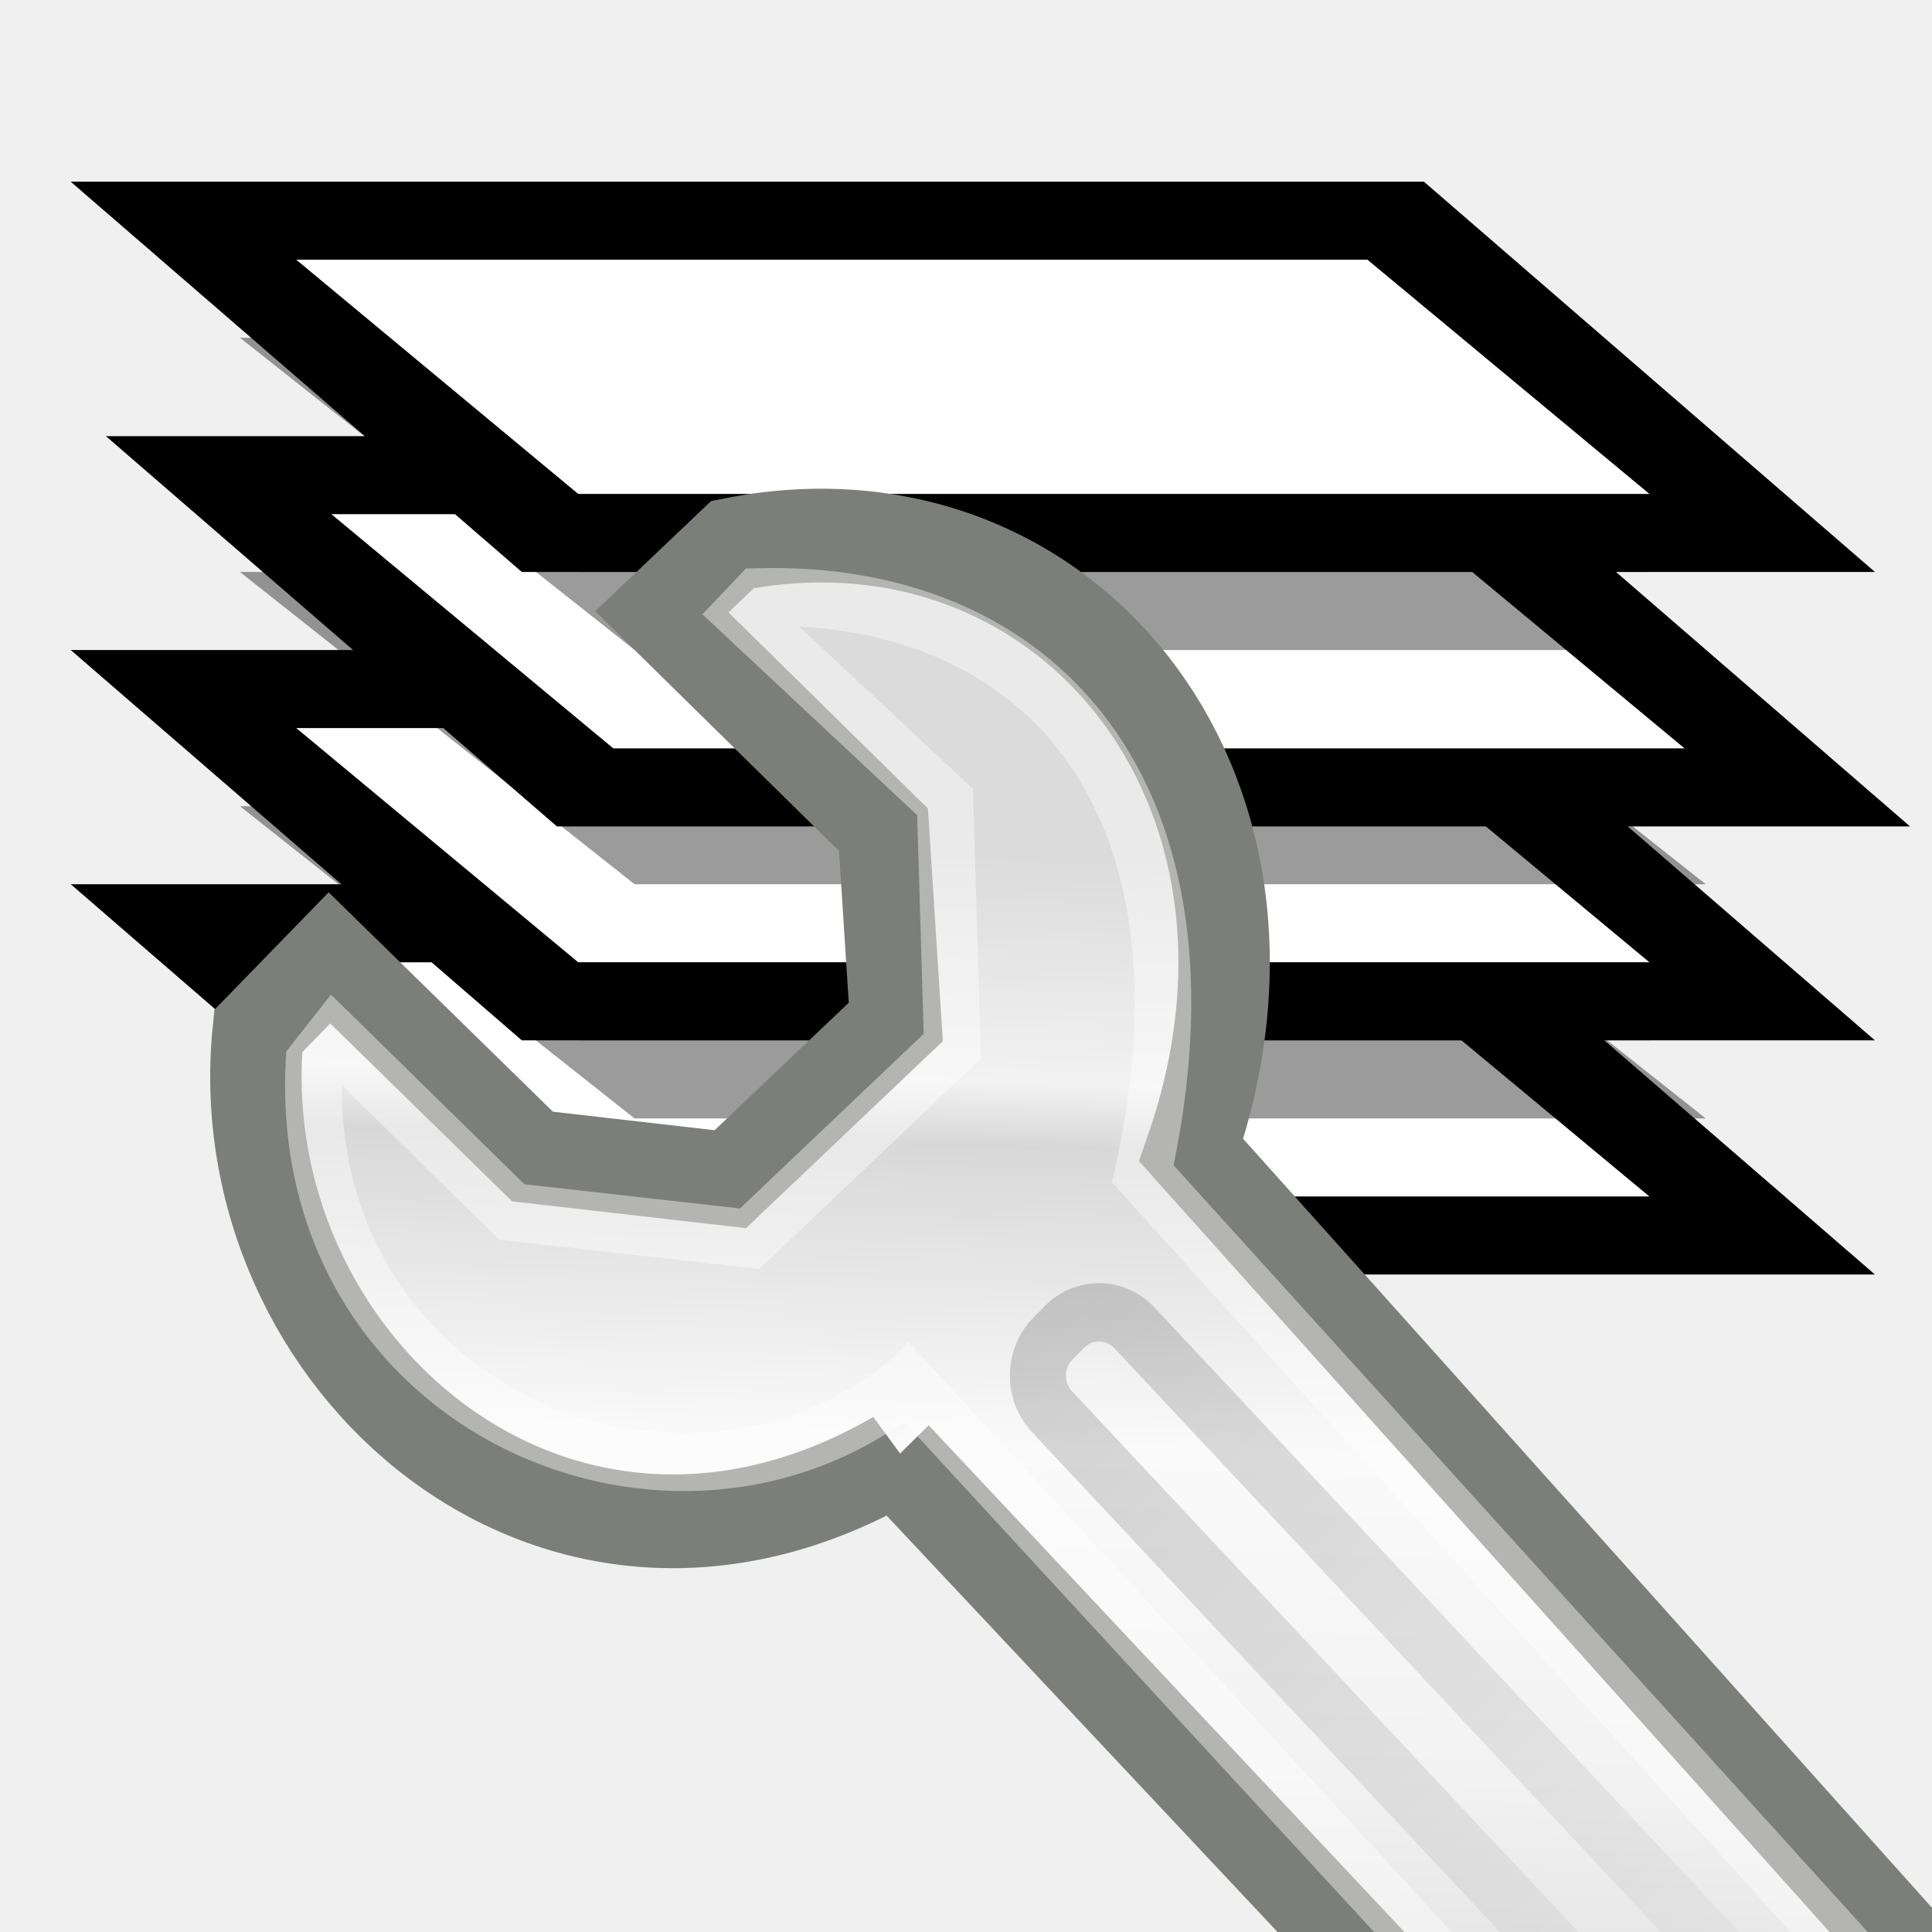
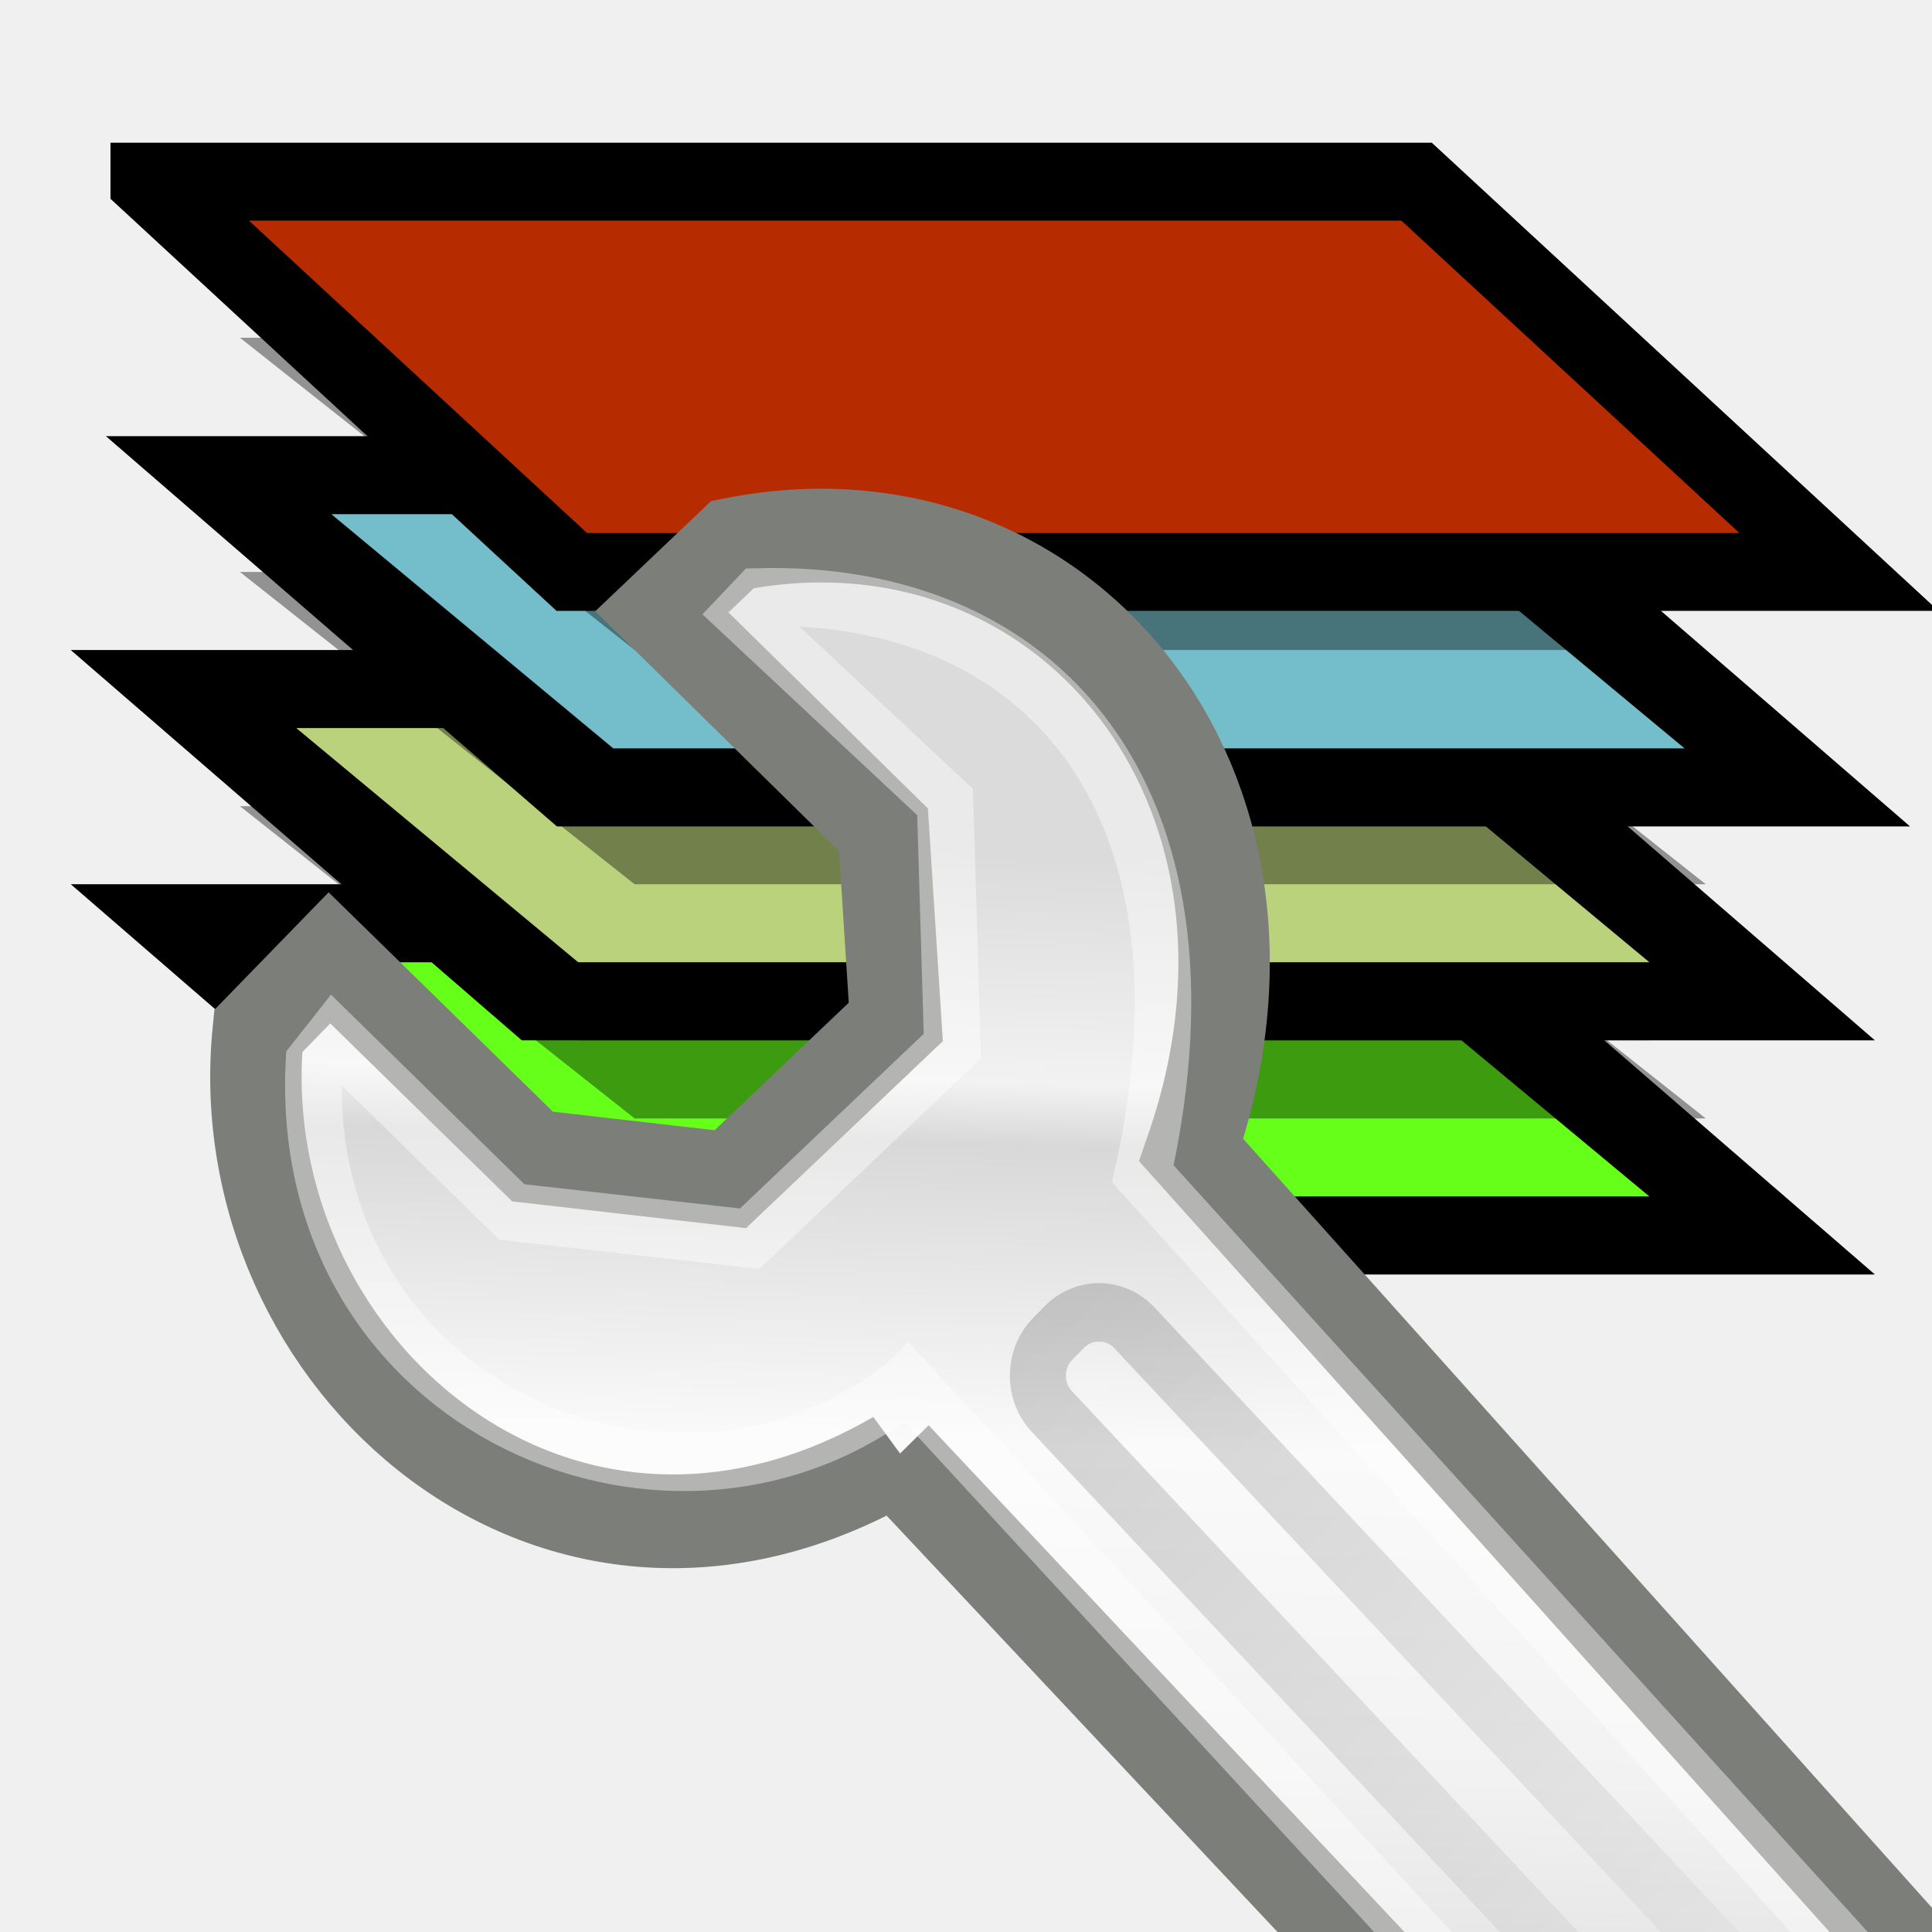
- <svg xmlns="http://www.w3.org/2000/svg" height="48" width="48" version="1.1">
-   <defs>
+ <svg xmlns="http://www.w3.org/2000/svg" height="48" width="48" version="1.1" id="svg4244">
+   <defs id="defs4246">
    <linearGradient id="e" y2="39.685" gradientUnits="userSpaceOnUse" x2="34.534" gradientTransform="matrix(1.077,0,0,1.022,46.599,-37.835)" y1="12.285" x1="14.463">
-       <stop stop-color="#c9c9c9" offset="0" />
-       <stop stop-color="#f8f8f8" offset=".25" />
-       <stop stop-color="#e2e2e2" offset=".5" />
-       <stop stop-color="#b0b0b0" offset=".75" />
-       <stop stop-color="#c9c9c9" offset="1" />
+       <stop stop-color="#c9c9c9" offset="0" id="stop4249" />
+       <stop stop-color="#f8f8f8" offset=".25" id="stop4251" />
+       <stop stop-color="#e2e2e2" offset=".5" id="stop4253" />
+       <stop stop-color="#b0b0b0" offset=".75" id="stop4255" />
+       <stop stop-color="#c9c9c9" offset="1" id="stop4257" />
    </linearGradient>
    <linearGradient id="h" y2="21" gradientUnits="userSpaceOnUse" x2="51.909" gradientTransform="matrix(.76531 0 0 .66003 53.154 18.363)" y1="54.263" x1="24.75">
-       <stop stop-opacity=".404" offset="0" />
-       <stop stop-opacity="0" offset="1" />
+       <stop stop-opacity=".404" offset="0" id="stop4260" />
+       <stop stop-opacity="0" offset="1" id="stop4262" />
    </linearGradient>
    <linearGradient id="f" y2="6.776" gradientUnits="userSpaceOnUse" x2="20.631" gradientTransform="matrix(.98748 0 0 1.0024 2.1114 14.453)" y1="42.254" x1="19.648">
-       <stop stop-color="#b6b6b6" offset="0" />
-       <stop stop-color="#f2f2f2" offset=".5" />
-       <stop stop-color="#fafafa" offset=".676" />
-       <stop stop-color="#d8d8d8" offset=".841" />
-       <stop stop-color="#f2f2f2" offset=".875" />
-       <stop stop-color="#dbdbdb" offset="1" />
+       <stop stop-color="#b6b6b6" offset="0" id="stop4265" />
+       <stop stop-color="#f2f2f2" offset=".5" id="stop4267" />
+       <stop stop-color="#fafafa" offset=".676" id="stop4269" />
+       <stop stop-color="#d8d8d8" offset=".841" id="stop4271" />
+       <stop stop-color="#f2f2f2" offset=".875" id="stop4273" />
+       <stop stop-color="#dbdbdb" offset="1" id="stop4275" />
    </linearGradient>
    <linearGradient id="g" y2="-4.3" gradientUnits="userSpaceOnUse" x2="25.291" gradientTransform="matrix(.99518 0 0 .9948 11.761 8.4873)" y1="-3.632" x1="50.153">
-       <stop stop-color="#fff" offset="0" />
-       <stop offset="1" />
+       <stop stop-color="#fff" offset="0" id="stop4278" />
+       <stop offset="1" id="stop4280" />
    </linearGradient>
  </defs>
-   <g transform="matrix(2.9379,0,0,2.1996,-5.2815,-32.414)">
-     <rect fill-opacity="0" height="16" width="16" y="0" x="0" />
+   <g transform="matrix(2.9379,0,0,2.1996,-5.2815,-32.414)" id="g4282">
+     <rect fill-opacity="0" height="16" width="16" y="0" x="0" id="rect4284" />
  </g>
-   <g transform="matrix(1.1137,0,0,1,-2.09,-4.6751e-7)">
-     <path d="m3.455 21.968h30.186l10.062 9.697h-30.186l-10.062-9.697z" />
-     <path fill="#fff" d="m8.486 23.908h23.897l6.289 5.818h-23.897l-6.289-5.818z" />
-     <path fill-opacity=".392" d="m7.228 20.029h12.577l11.32 0 8.804 7.758-11.32-0h-12.577l-8.804-7.758z" />
-     <path fill-opacity=".392" d="m8.486 20.029h23.897l6.289 5.818h-23.897l-6.289-5.818z" />
-     <path d="m3.455 16.15h30.186l10.062 9.697h-30.186l-10.062-9.697z" />
-     <path fill="#fff" d="m8.486 18.089h23.897l6.289 5.818h-23.897l-6.289-5.818z" />
-     <path fill-opacity=".392" d="m7.228 14.21h12.577l11.32 0 8.804 7.758-11.32-0h-12.577l-8.804-7.758z" />
-     <path fill-opacity=".392" d="m8.486 14.21h23.897l6.289 5.818h-23.897l-6.289-5.818z" />
-     <path d="m4.239 10.836h30.186l10.062 9.697h-30.186l-10.062-9.697z" />
-     <path fill="#fff" d="m9.27 12.775h23.897l6.289 5.818h-23.898l-6.288-5.818z" />
-     <path fill-opacity=".392" d="m7.228 8.392h12.577l11.32 0 8.804 7.758-11.32-0h-12.574l-8.805-7.758z" />
-     <path fill-opacity=".392" d="m8.486 8.392h23.897l6.289 5.818h-23.897l-6.289-5.817z" />
-     <path d="m3.455 4.513h30.186l10.062 9.697h-30.186l-10.062-9.695z" />
-     <path fill="#fff" d="m8.486 6.453h23.897l6.289 5.818h-23.897l-6.289-5.818z" />
+   <path id="path4288" d="M 1.758,21.968 H 35.376 l 11.206,9.697 H 12.964 L 1.758,21.968 z" />
+   <path style="fill:#65ff1a;fill-opacity:1" id="path4290" d="M 7.361,23.908 H 33.975 l 7.004,5.818 H 14.365 l -7.004,-5.818 z" />
+   <path style="fill-opacity:0.392" id="path4292" d="M 5.96,20.029 H 19.967 l 12.607,5e-6 9.805,7.758 -12.607,-6e-6 H 15.766 l -9.805,-7.758 z" />
+   <path style="fill-opacity:0.392" id="path4294" d="M 7.361,20.029 H 33.975 l 7.004,5.818 H 14.365 l -7.004,-5.818 z" />
+   <path id="path4296" d="M 1.758,16.15 H 35.376 l 11.206,9.697 H 12.964 L 1.758,16.15 z" />
+   <path style="fill:#bbd27d;fill-opacity:1" id="path4298" d="M 7.361,18.089 H 33.975 l 7.004,5.818 H 14.365 l -7.004,-5.818 z" />
+   <path style="fill-opacity:0.392" id="path4300" d="M 5.96,14.21 H 19.967 l 12.607,5e-6 9.805,7.758 -12.607,-6e-6 H 15.766 l -9.805,-7.758 z" />
+   <path style="fill-opacity:0.392" id="path4302" d="M 7.361,14.21 H 33.975 l 7.004,5.818 H 14.365 l -7.004,-5.818 z" />
+   <path id="path4304" d="M 2.631,10.836 H 36.249 l 11.206,9.697 H 13.837 L 2.631,10.836 z" />
+   <path style="fill:#74becb;fill-opacity:1" id="path4306" d="M 8.234,12.775 H 34.848 l 7.004,5.818 H 15.236 l -7.003,-5.818 z" />
+   <path style="fill-opacity:0.392" id="path4308" d="M 5.96,8.392 H 19.967 l 12.607,5.6e-6 9.805,7.758 -12.607,-6e-6 H 15.769 L 5.962,8.392 z" />
+   <path style="fill-opacity:0.392" id="path4310" d="M 7.361,8.392 H 33.975 L 40.979,14.21 H 14.365 L 7.36,8.394 z" />
+   <path id="path4312" d="M 3.712,4.513 H 35.194 L 45.688,14.21 H 14.206 L 3.712,4.515 z" style="fill:#b62b00;fill-opacity:1;stroke:#000000;stroke-width:1.935;stroke-miterlimit:4;stroke-opacity:1;stroke-dasharray:none" />
+   <g stroke-width=".845" transform="matrix(.70169 0 0 .73739 18.652 9.8551)" id="g4316">
+     <path style="color:#000000" fill="url(#e)" d="m71.122-31.517c-0.404 0.026-0.796 0.086-1.192 0.129h-0.027l-0.949 4.912c-1.546 0.334-3.001 0.901-4.309 1.671l-4.255-2.906c-1.15 0.847-2.197 1.836-3.117 2.906l2.954 4.089c-0.897 1.301-1.571 2.786-1.951 4.346-0 0.007-0 0.024 0 0.026l-5.149 0.771c-0.094 0.73-0.136 1.484-0.136 2.237 0 0.617 0.018 1.225 0.081 1.826l5.149 0.874c0.366 1.697 1.062 3.281 2.033 4.68l-3.062 3.986c0.877 1.033 1.89 1.974 2.981 2.803l4.336-2.829c1.515 0.917 3.207 1.561 5.041 1.877l0.813 4.86c0.578 0.05 1.17 0.051 1.762 0.051 0.835-9e-7 1.632-0.03 2.439-0.129l0.976-4.963c1.741-0.411 3.377-1.124 4.797-2.083l4.173 2.88c1.082-0.874 2.072-1.878 2.927-2.957l-3.035-4.166c0.822-1.347 1.392-2.833 1.68-4.423l5.122-0.771c0.045-0.507 0.054-0.999 0.054-1.517 0-0.9-0.11-1.783-0.244-2.649l-5.203-0.9c-0.408-1.429-1.077-2.762-1.924-3.96l3.062-3.986c-0.949-1.102-2.032-2.119-3.225-2.983l-4.417 2.88c-1.27-0.713-2.636-1.259-4.119-1.569l-0.813-4.886c-0.74-0.083-1.486-0.129-2.249-0.129-0.206 0-0.419-0.006-0.623 0-0.1 0.003-0.199-0.005-0.298 0-0.027 0.002-0.054-0.002-0.081 0zm0.705 12.498c0.099-0.005 0.198 0 0.298 0 3.208 0 5.827 2.485 5.827 5.529 0 3.044-2.619 5.503-5.827 5.503-3.208 9e-7 -5.8-2.459-5.8-5.503 0-2.949 2.432-5.381 5.501-5.529z" stroke="#808080" id="path4318" />
+     <path opacity=".648" style="color:#000000" d="m78.823-13.502a6.695 6.353 0 0 1 -13.389 0 6.695 6.353 0 1 1 13.389 0z" stroke="#fff" fill="none" id="path4320" />
+     <path opacity=".347" style="color:#000000" d="m70.522-30.545-0.762 4.756c-1.449 0.313-4.115 1.271-5.341 1.993l-4.052-2.87c-1.078 0.794-1.152 0.848-2.014 1.851l2.929 4.123c-0.841 1.219-1.851 3.392-2.213 4.944l-5.133 0.821c-0.088 0.684-0.046 2.148 0.014 2.711l4.904 0.838c0.343 1.59 1.628 4.15 2.538 5.462l-3.101 3.888c0.822 0.968 0.987 1.057 2.01 1.834l4.146-2.882c1.42 0.86 4.24 1.906 5.959 2.203l0.68 4.696c0.542 0.047 2.038 0.178 2.794 0.086l0.762-4.888c1.632-0.385 4.452-1.483 5.783-2.382l4.142 2.84c1.015-0.819 1.024-0.942 1.825-1.954l-3.069-4.14c0.77-1.263 1.767-3.732 2.037-5.222l5.025-0.791c0.042-0.475 0.044-1.801-0.081-2.612l-5.12-0.838c-0.382-1.339-1.694-3.752-2.488-4.876l3.254-3.888c-0.89-1.032-1.221-1.174-2.339-1.984l-4.286 2.913c-1.19-0.668-3.563-1.686-4.954-1.976l-0.757-4.653c-0.694-0.077-2.695-0.043-3.091 0z" stroke="#fff" fill="none" id="path4322" />
  </g>
-   <g stroke-width=".845" transform="matrix(.70169 0 0 .73739 18.652 9.8551)">
-     <path style="color:#000000" fill="url(#e)" d="m71.122-31.517c-0.404 0.026-0.796 0.086-1.192 0.129h-0.027l-0.949 4.912c-1.546 0.334-3.001 0.901-4.309 1.671l-4.255-2.906c-1.15 0.847-2.197 1.836-3.117 2.906l2.954 4.089c-0.897 1.301-1.571 2.786-1.951 4.346-0 0.007-0 0.024 0 0.026l-5.149 0.771c-0.094 0.73-0.136 1.484-0.136 2.237 0 0.617 0.018 1.225 0.081 1.826l5.149 0.874c0.366 1.697 1.062 3.281 2.033 4.68l-3.062 3.986c0.877 1.033 1.89 1.974 2.981 2.803l4.336-2.829c1.515 0.917 3.207 1.561 5.041 1.877l0.813 4.86c0.578 0.05 1.17 0.051 1.762 0.051 0.835-9e-7 1.632-0.03 2.439-0.129l0.976-4.963c1.741-0.411 3.377-1.124 4.797-2.083l4.173 2.88c1.082-0.874 2.072-1.878 2.927-2.957l-3.035-4.166c0.822-1.347 1.392-2.833 1.68-4.423l5.122-0.771c0.045-0.507 0.054-0.999 0.054-1.517 0-0.9-0.11-1.783-0.244-2.649l-5.203-0.9c-0.408-1.429-1.077-2.762-1.924-3.96l3.062-3.986c-0.949-1.102-2.032-2.119-3.225-2.983l-4.417 2.88c-1.27-0.713-2.636-1.259-4.119-1.569l-0.813-4.886c-0.74-0.083-1.486-0.129-2.249-0.129-0.206 0-0.419-0.006-0.623 0-0.1 0.003-0.199-0.005-0.298 0-0.027 0.002-0.054-0.002-0.081 0zm0.705 12.498c0.099-0.005 0.198 0 0.298 0 3.208 0 5.827 2.485 5.827 5.529 0 3.044-2.619 5.503-5.827 5.503-3.208 9e-7 -5.8-2.459-5.8-5.503 0-2.949 2.432-5.381 5.501-5.529z" stroke="#808080" />
-     <path opacity=".648" style="color:#000000" d="m78.823-13.502a6.695 6.353 0 0 1 -13.389 0 6.695 6.353 0 1 1 13.389 0z" stroke="#fff" fill="none" />
-     <path opacity=".347" style="color:#000000" d="m70.522-30.545-0.762 4.756c-1.449 0.313-4.115 1.271-5.341 1.993l-4.052-2.87c-1.078 0.794-1.152 0.848-2.014 1.851l2.929 4.123c-0.841 1.219-1.851 3.392-2.213 4.944l-5.133 0.821c-0.088 0.684-0.046 2.148 0.014 2.711l4.904 0.838c0.343 1.59 1.628 4.15 2.538 5.462l-3.101 3.888c0.822 0.968 0.987 1.057 2.01 1.834l4.146-2.882c1.42 0.86 4.24 1.906 5.959 2.203l0.68 4.696c0.542 0.047 2.038 0.178 2.794 0.086l0.762-4.888c1.632-0.385 4.452-1.483 5.783-2.382l4.142 2.84c1.015-0.819 1.024-0.942 1.825-1.954l-3.069-4.14c0.77-1.263 1.767-3.732 2.037-5.222l5.025-0.791c0.042-0.475 0.044-1.801-0.081-2.612l-5.12-0.838c-0.382-1.339-1.694-3.752-2.488-4.876l3.254-3.888c-0.89-1.032-1.221-1.174-2.339-1.984l-4.286 2.913c-1.19-0.668-3.563-1.686-4.954-1.976l-0.757-4.653c-0.694-0.077-2.695-0.043-3.091 0z" stroke="#fff" fill="none" />
-   </g>
-   <path fill="url(#h)" d="m82.162 27.353c-2.522 0.152-4.88 1.533-5.895 2.857-0.998 1.303-1.242 2.909 0.1 5.077-0.002-0.001-5.51 6.184-5.945 6.689-2.887-0.512-7.692 0.174-8.918 3.434-0.328 0.712 0.286 0.785 0.799 1.677 1.053 0.83 1.366 1.125 1.849 1.406 0.335 0.315 1.065 0.093 1.199 0.025l2.773-1.498c0.234-0.172 0.436-0.2 0.824-0.063 0 0 2.223 0.527 2.223 0.527 0.051 0.195 0.582 1.563 0.375 1.69l-3.197 1.915c0.177 0.362 0.609 1.024 1.099 1.547l1.599 1.26c0.537 0.411 1.46 0.27 2.023 0.209 1.854-0.205 3.359-0.998 4.396-2.172 1.405-1.593 1.493-3.668 0.25-5.396 0.003-0.005-0.003-0.013 0-0.018 1.292-1.469 4.717-5.363 5.945-6.759 3.033 0.584 6.504-0.236 8.143-2.082 0.467-0.526 0.933-1.233 1.074-1.834 0.036-0.157-0.466-0.953-1.099-1.423l-1.973-1.488c-0.195-0.179-0.715-0.226-0.9-0.156l-2.523 1.539c-0.438 0.212-0.896 0.253-1.374 0.134 0 0-2.223-0.527-2.223-0.527-0.093-0.411-0.275-1.152-0.275-1.152-0.073-0.345-0.087-0.621 0.225-0.823l2.623-1.618c0.213-0.275 0.156-0.613 0.025-0.702l-0.874-1.015-1.149-0.953c-0.231-0.187-0.9-0.327-1.199-0.307z" />
-   <g transform="matrix(1.2391,0,0,1.2707,-1.774,-5.7126)">
-     <path style="color:#000000" d="m19.392 32.998 21.354 22.179c0.864 1.002 3.602 1.777 5.431 0 1.766-1.716 1.358-4.135-0.37-5.889l-20.49-22.304c2.53-7.134-2.59-13.126-9.196-11.842l-1.419 1.316 4.444 4.26 0.247 3.759-3.318 3.074-3.965-0.443-4.073-3.884s-1.428 1.432-1.428 1.432c-0.664 6.439 5.968 12.194 12.784 8.341z" stroke="#7c7e79" stroke-width="1.833" fill="url(#f)" />
-     <path opacity=".426" style="color:#000000" d="m19.629 31.542 21.591 22.859c0.669 0.776 2.788 1.376 4.204 0 1.367-1.329 1.051-3.201-0.287-4.559l-20.791-22.395c1.686-7.419-2.09-11.419-7.712-11.276l-0.304 0.312 4.051 3.694 0.146 4.773-4.063 3.765-4.77-0.523-3.572-3.414-0.396 0.491c-0.351 6.813 7.299 9.913 11.902 6.274z" stroke="#fff" stroke-width="1.133" fill="none" />
-     <rect opacity=".17" style="color:#000000" transform="matrix(.69254 .72138 -.71089 .7033 0 0)" rx="1.002" ry="1.001" height="2.328" width="26.366" stroke="url(#g)" y="3.652" x="37.661" stroke-width="1.133" fill="none" />
-     <path style="color:#000000" d="m43.25 37.5a1.375 1.375 0 1 1 -2.75 0 1.375 1.375 0 1 1 2.75 0z" transform="matrix(.98748 0 0 1.0024 1.9879 14.579)" stroke="#a1a1a1" stroke-width="1.139" fill="#fff" />
+   <path fill="url(#h)" d="m82.162 27.353c-2.522 0.152-4.88 1.533-5.895 2.857-0.998 1.303-1.242 2.909 0.1 5.077-0.002-0.001-5.51 6.184-5.945 6.689-2.887-0.512-7.692 0.174-8.918 3.434-0.328 0.712 0.286 0.785 0.799 1.677 1.053 0.83 1.366 1.125 1.849 1.406 0.335 0.315 1.065 0.093 1.199 0.025l2.773-1.498c0.234-0.172 0.436-0.2 0.824-0.063 0 0 2.223 0.527 2.223 0.527 0.051 0.195 0.582 1.563 0.375 1.69l-3.197 1.915c0.177 0.362 0.609 1.024 1.099 1.547l1.599 1.26c0.537 0.411 1.46 0.27 2.023 0.209 1.854-0.205 3.359-0.998 4.396-2.172 1.405-1.593 1.493-3.668 0.25-5.396 0.003-0.005-0.003-0.013 0-0.018 1.292-1.469 4.717-5.363 5.945-6.759 3.033 0.584 6.504-0.236 8.143-2.082 0.467-0.526 0.933-1.233 1.074-1.834 0.036-0.157-0.466-0.953-1.099-1.423l-1.973-1.488c-0.195-0.179-0.715-0.226-0.9-0.156l-2.523 1.539c-0.438 0.212-0.896 0.253-1.374 0.134 0 0-2.223-0.527-2.223-0.527-0.093-0.411-0.275-1.152-0.275-1.152-0.073-0.345-0.087-0.621 0.225-0.823l2.623-1.618c0.213-0.275 0.156-0.613 0.025-0.702l-0.874-1.015-1.149-0.953c-0.231-0.187-0.9-0.327-1.199-0.307z" id="path4324" />
+   <g transform="matrix(1.2391,0,0,1.2707,-1.774,-5.7126)" id="g4326">
+     <path style="color:#000000" d="m19.392 32.998 21.354 22.179c0.864 1.002 3.602 1.777 5.431 0 1.766-1.716 1.358-4.135-0.37-5.889l-20.49-22.304c2.53-7.134-2.59-13.126-9.196-11.842l-1.419 1.316 4.444 4.26 0.247 3.759-3.318 3.074-3.965-0.443-4.073-3.884s-1.428 1.432-1.428 1.432c-0.664 6.439 5.968 12.194 12.784 8.341z" stroke="#7c7e79" stroke-width="1.833" fill="url(#f)" id="path4328" />
+     <path opacity=".426" style="color:#000000" d="m19.629 31.542 21.591 22.859c0.669 0.776 2.788 1.376 4.204 0 1.367-1.329 1.051-3.201-0.287-4.559l-20.791-22.395c1.686-7.419-2.09-11.419-7.712-11.276l-0.304 0.312 4.051 3.694 0.146 4.773-4.063 3.765-4.77-0.523-3.572-3.414-0.396 0.491c-0.351 6.813 7.299 9.913 11.902 6.274z" stroke="#fff" stroke-width="1.133" fill="none" id="path4330" />
+     <rect opacity=".17" style="color:#000000" transform="matrix(.69254 .72138 -.71089 .7033 0 0)" rx="1.002" ry="1.001" height="2.328" width="26.366" stroke="url(#g)" y="3.652" x="37.661" stroke-width="1.133" fill="none" id="rect4332" />
+     <path style="color:#000000" d="m43.25 37.5a1.375 1.375 0 1 1 -2.75 0 1.375 1.375 0 1 1 2.75 0z" transform="matrix(.98748 0 0 1.0024 1.9879 14.579)" stroke="#a1a1a1" stroke-width="1.139" fill="#fff" id="path4334" />
  </g>
</svg>
